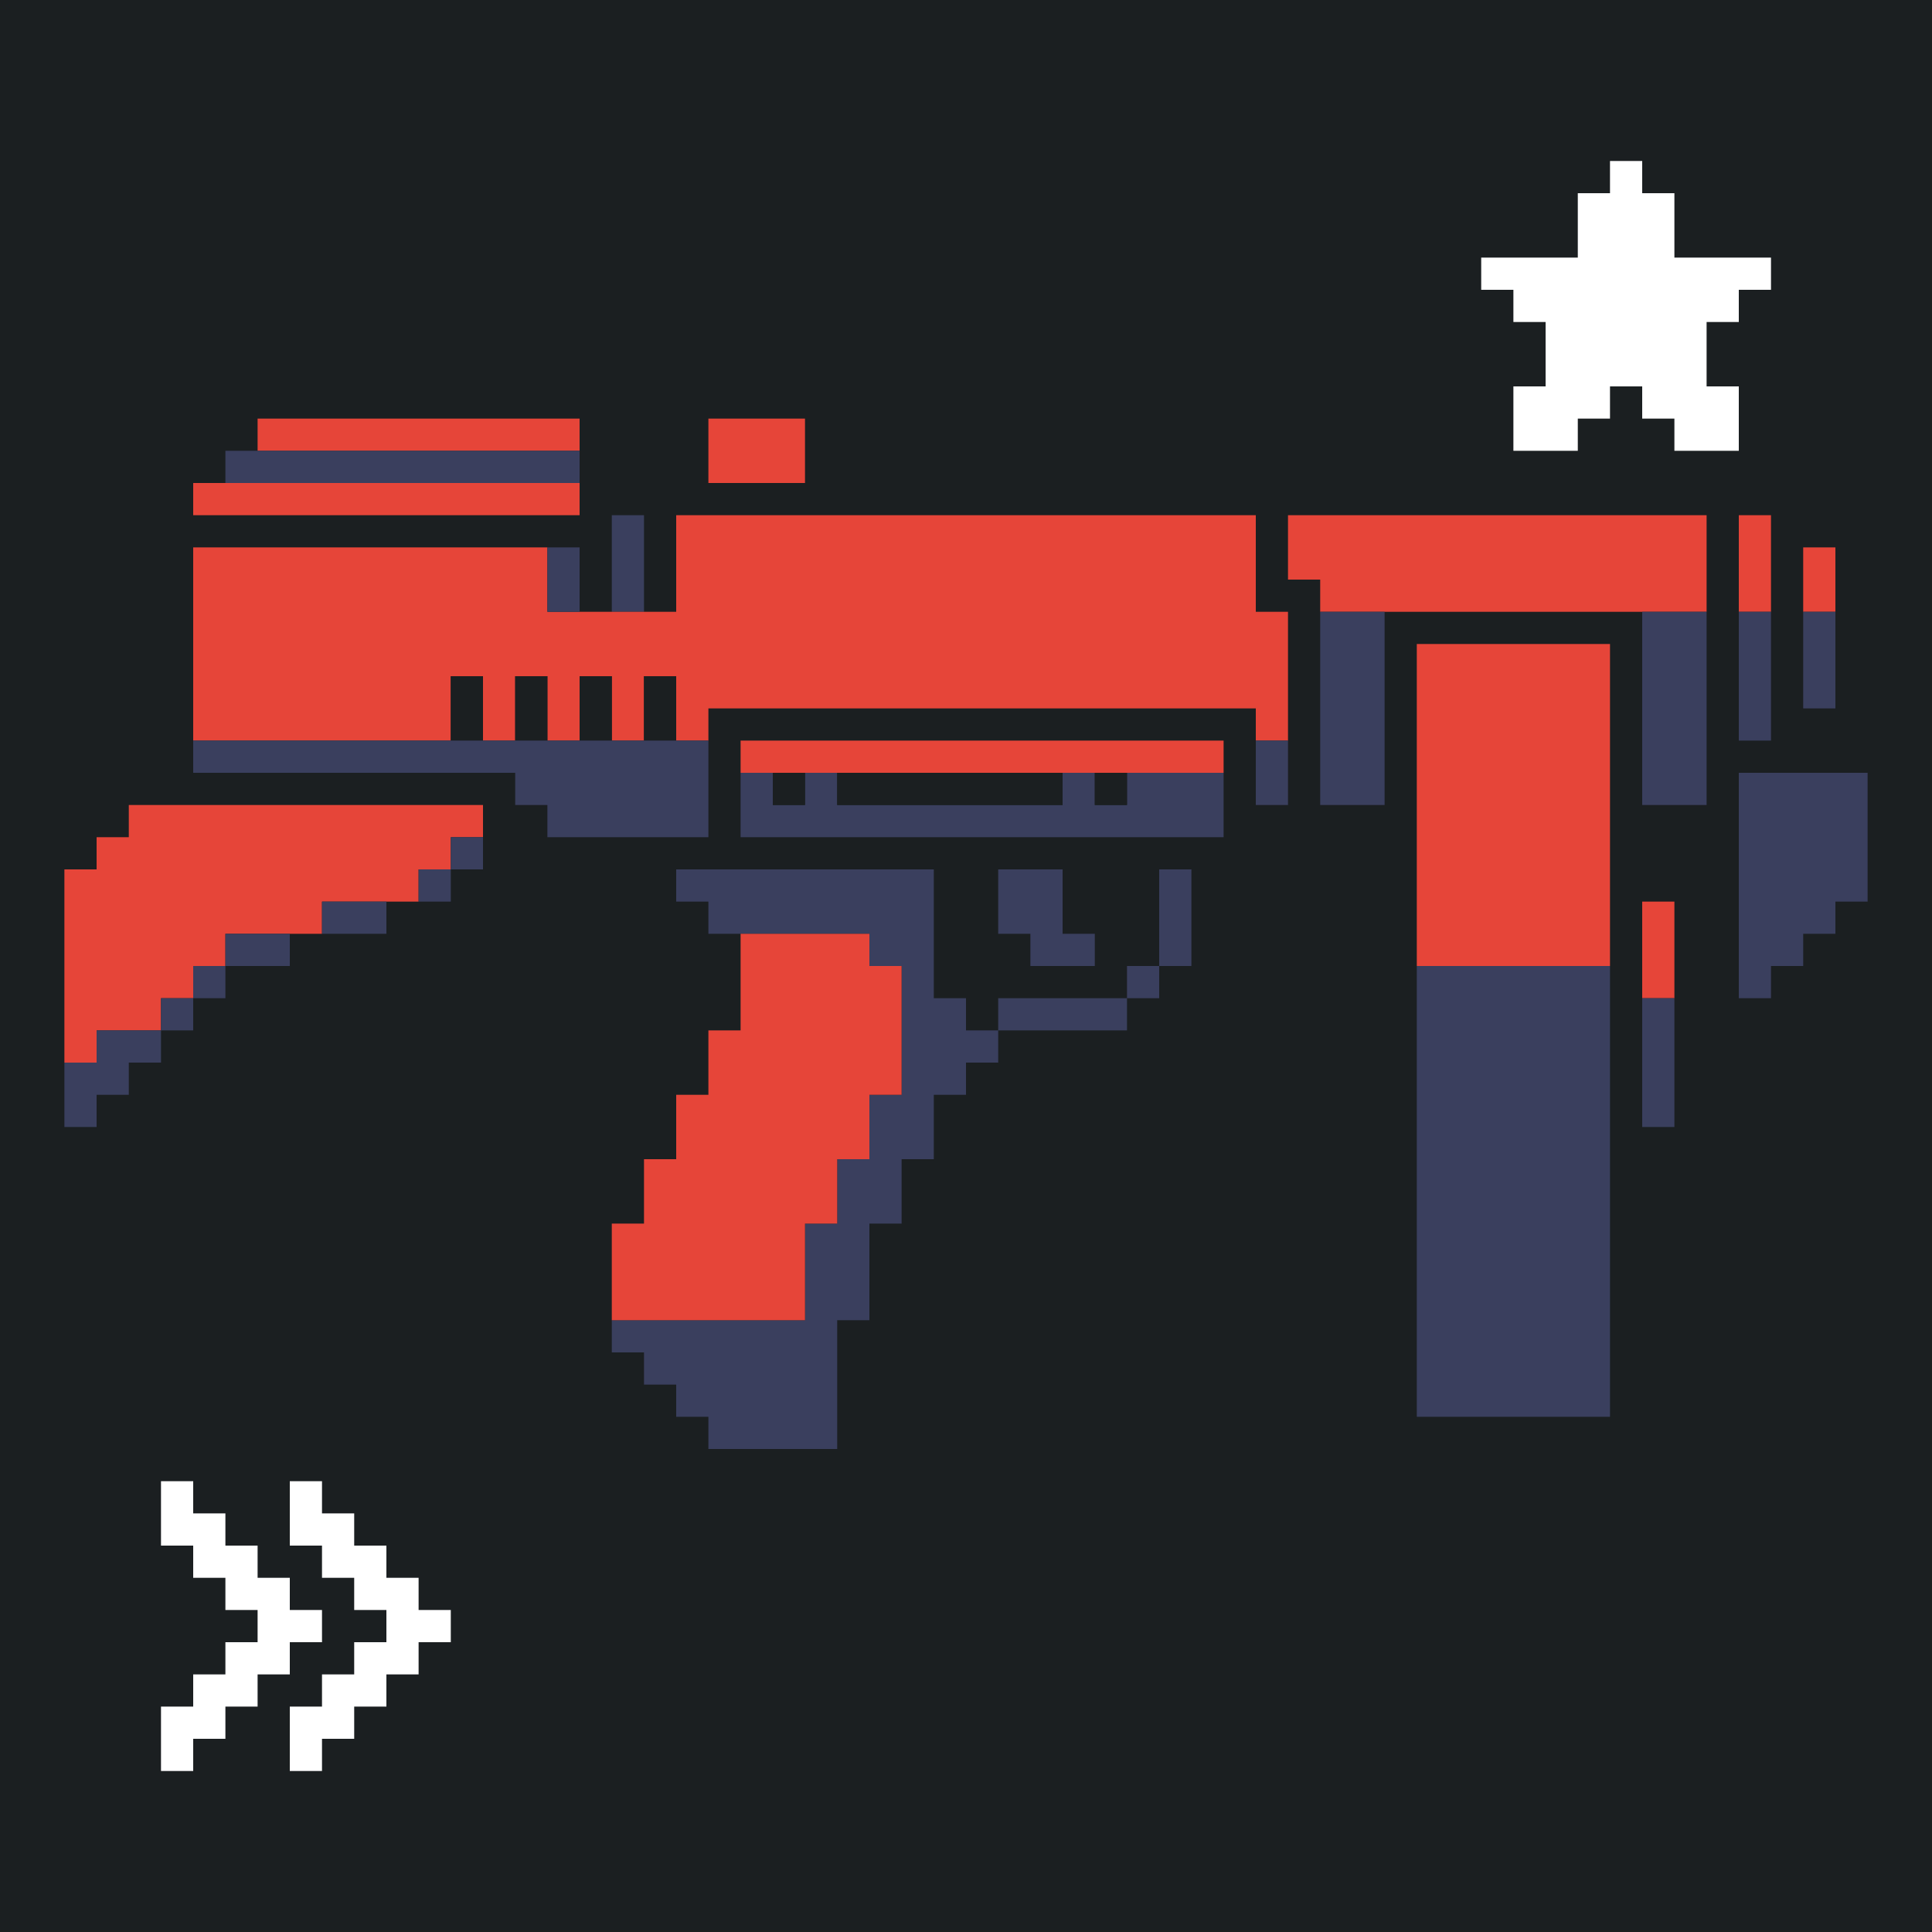
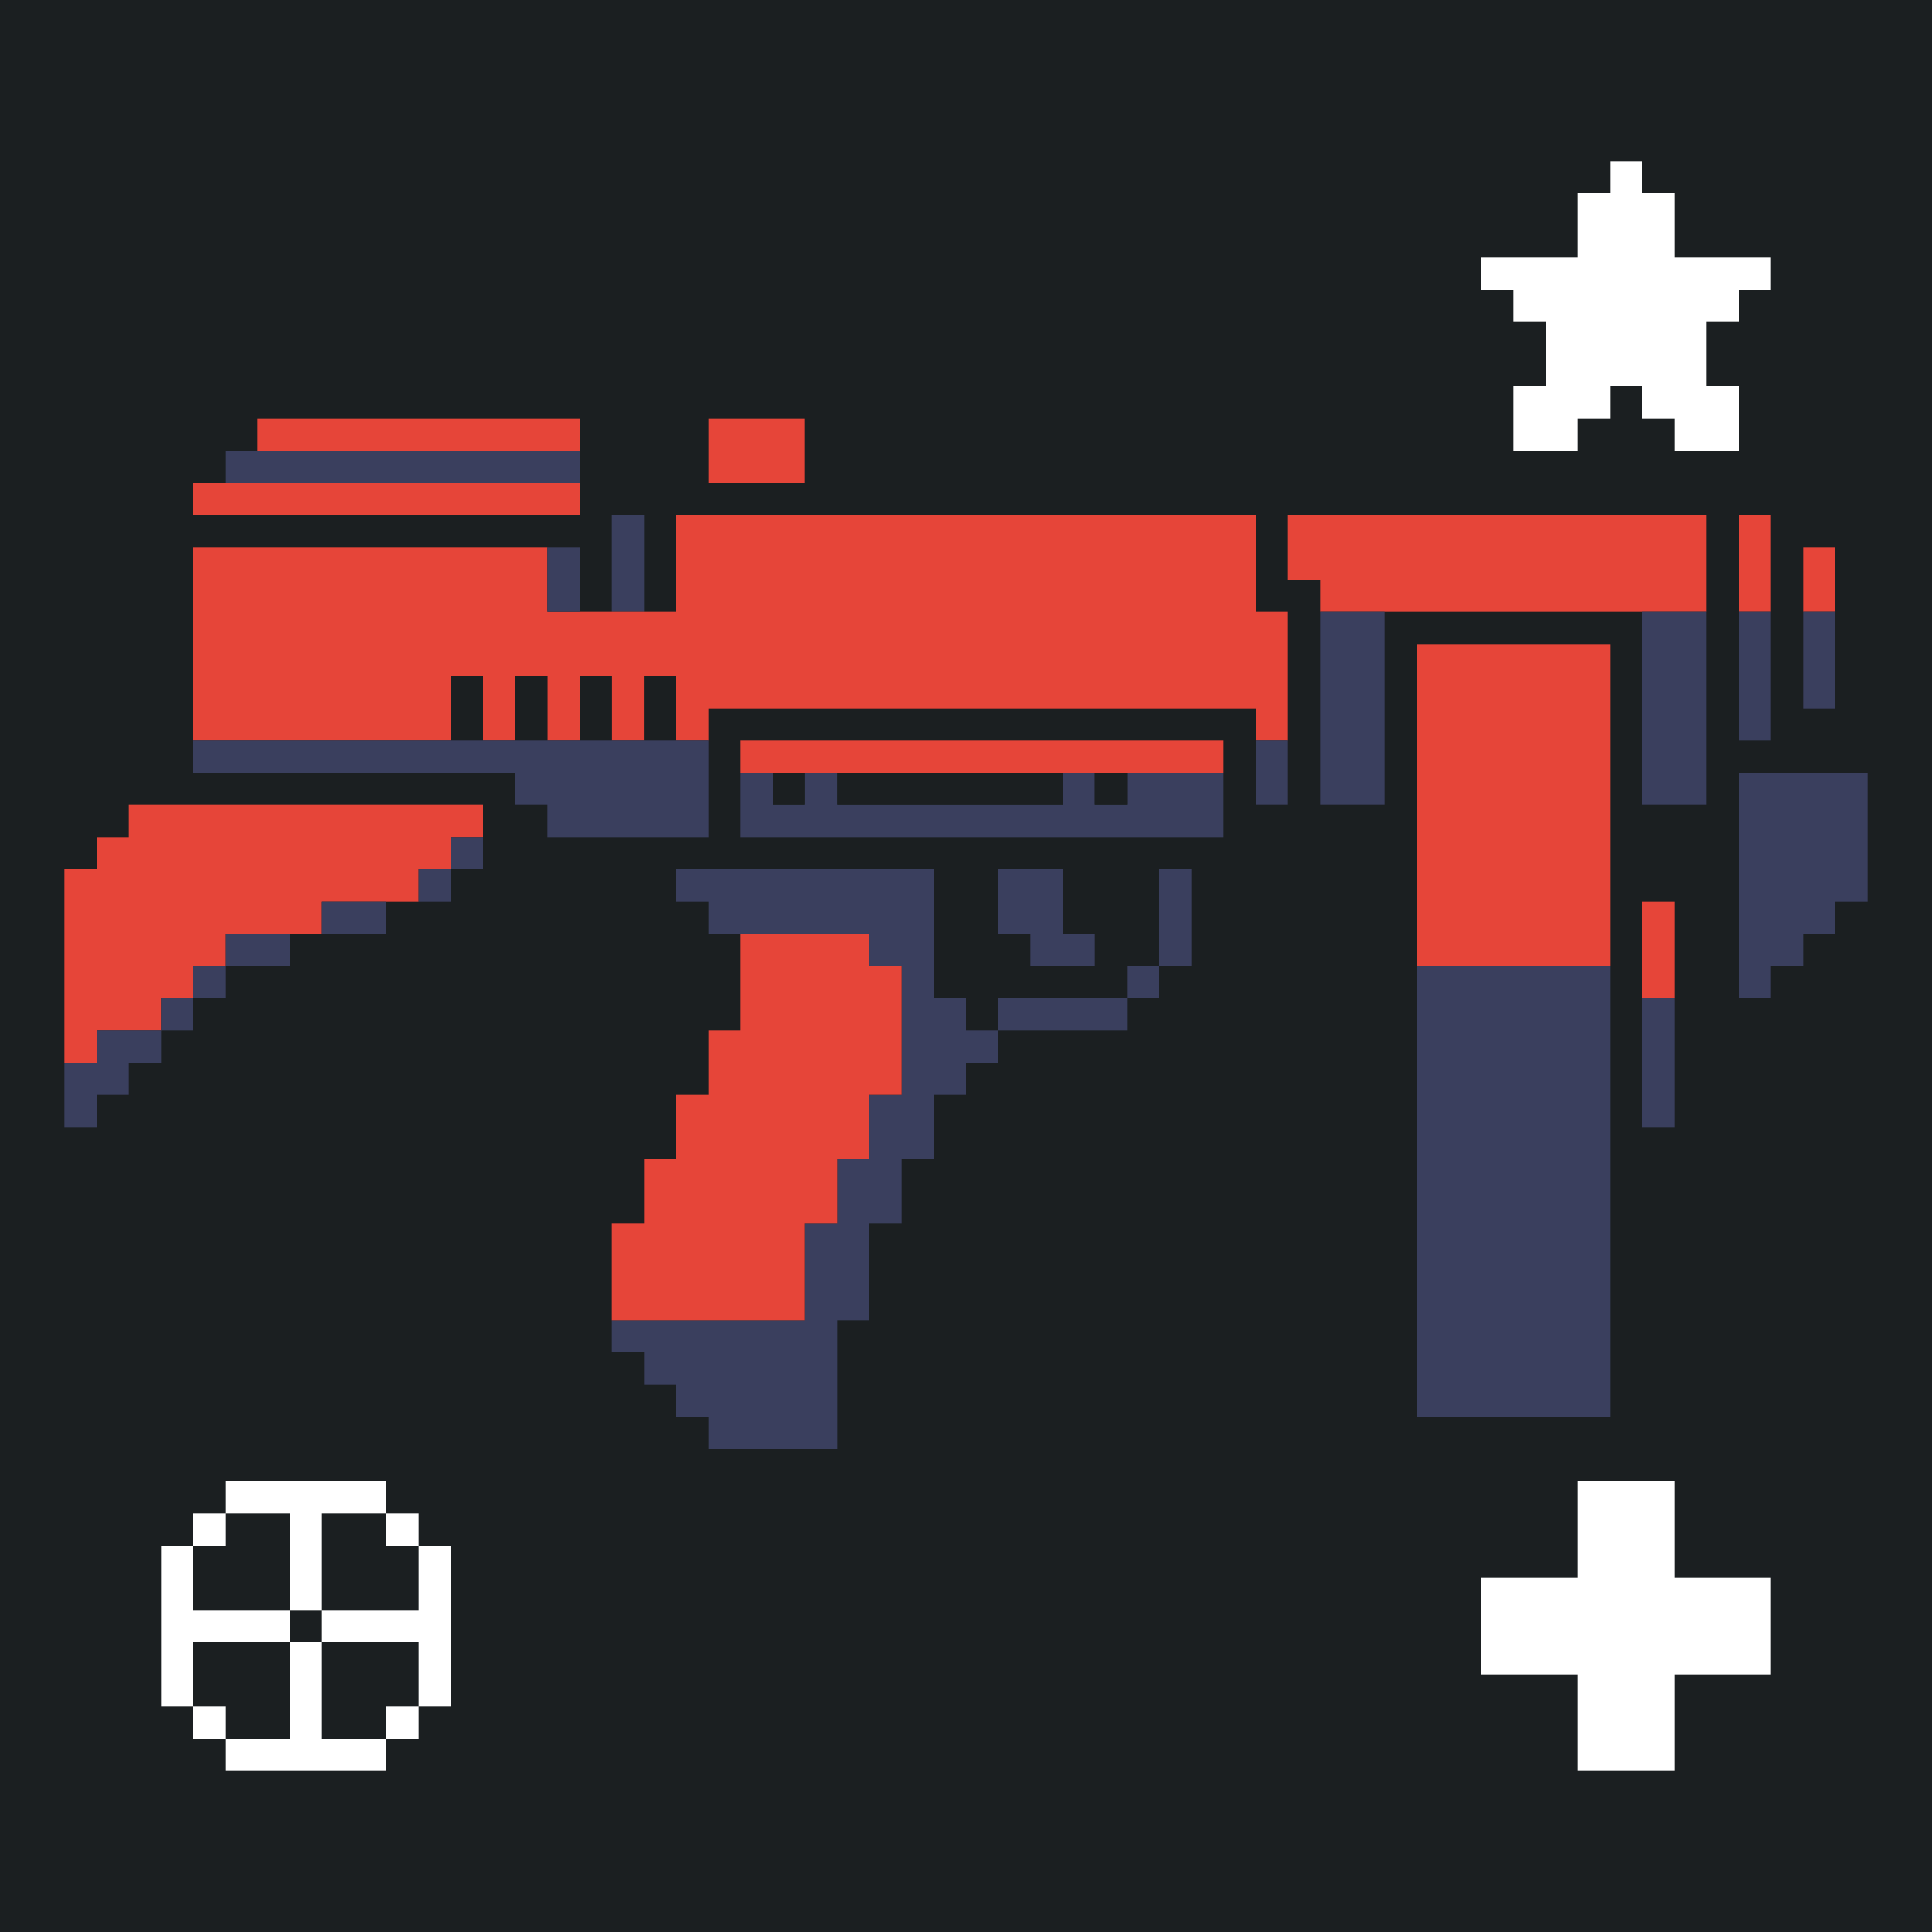
<svg xmlns="http://www.w3.org/2000/svg" width="240" height="240">
  <path style="fill:#1b1f21; stroke:none;" d="M0 0L0 240L240 240L240 0L0 0z" />
  <path style="fill:#e64539; stroke:none;" d="M32 52L32 56L72 56L72 52L32 52M88 52L88 60L100 60L100 52L88 52z" />
  <path style="fill:#3a3f5e; stroke:none;" d="M28 56L28 60L72 60L72 56L28 56z" />
  <path style="fill:#e64539; stroke:none;" d="M24 60L24 64L72 64L72 60L24 60z" />
  <path style="fill:#3a3f5e; stroke:none;" d="M76 64L76 76L80 76L80 64L76 64z" />
  <path style="fill:#e64539; stroke:none;" d="M84 64L84 76L68 76L68 68L24 68L24 92L56 92L56 84L60 84L60 92L64 92L64 84L68 84L68 92L72 92L72 84L76 84L76 92L80 92L80 84L84 84L84 92L88 92L88 88L156 88L156 92L160 92L160 76L156 76L156 64L84 64M160 64L160 72L164 72L164 76L212 76L212 64L160 64M216 64L216 76L220 76L220 64L216 64z" />
  <path style="fill:#3a3f5e; stroke:none;" d="M68 68L68 76L72 76L72 68L68 68z" />
  <path style="fill:#e64539; stroke:none;" d="M224 68L224 76L228 76L228 68L224 68z" />
  <path style="fill:#3a3f5e; stroke:none;" d="M164 76L164 100L172 100L172 76L164 76M204 76L204 100L212 100L212 76L204 76M216 76L216 92L220 92L220 76L216 76M224 76L224 88L228 88L228 76L224 76z" />
  <path style="fill:#e64539; stroke:none;" d="M176 80L176 120L200 120L200 80L176 80z" />
  <path style="fill:#1b1f21; stroke:none;" d="M56 84L56 92L60 92L60 84L56 84M64 84L64 92L68 92L68 84L64 84M72 84L72 92L76 92L76 84L72 84M80 84L80 92L84 92L84 84L80 84z" />
  <path style="fill:#3a3f5e; stroke:none;" d="M24 92L24 96L64 96L64 100L68 100L68 104L88 104L88 92L24 92z" />
  <path style="fill:#e64539; stroke:none;" d="M92 92L92 96L152 96L152 92L92 92z" />
  <path style="fill:#3a3f5e; stroke:none;" d="M156 92L156 100L160 100L160 92L156 92M92 96L92 104L152 104L152 96L140 96L140 100L136 100L136 96L132 96L132 100L104 100L104 96L100 96L100 100L96 100L96 96L92 96z" />
  <path style="fill:#1b1f21; stroke:none;" d="M96 96L96 100L100 100L100 96L96 96M104 96L104 100L132 100L132 96L104 96M136 96L136 100L140 100L140 96L136 96z" />
  <path style="fill:#3a3f5e; stroke:none;" d="M216 96L216 124L220 124L220 120L224 120L224 116L228 116L228 112L232 112L232 96L216 96z" />
  <path style="fill:#e64539; stroke:none;" d="M16 100L16 104L12 104L12 108L8 108L8 132L12 132L12 128L20 128L20 124L24 124L24 120L28 120L28 116L40 116L40 112L52 112L52 108L56 108L56 104L60 104L60 100L16 100z" />
  <path style="fill:#3a3f5e; stroke:none;" d="M56 104L56 108L60 108L60 104L56 104M52 108L52 112L56 112L56 108L52 108M84 108L84 112L88 112L88 116L108 116L108 120L112 120L112 136L108 136L108 144L104 144L104 152L100 152L100 164L76 164L76 168L80 168L80 172L84 172L84 176L88 176L88 180L104 180L104 164L108 164L108 152L112 152L112 144L116 144L116 136L120 136L120 132L124 132L124 128L140 128L140 124L144 124L144 120L148 120L148 108L144 108L144 120L140 120L140 124L124 124L124 128L120 128L120 124L116 124L116 108L84 108M124 108L124 116L128 116L128 120L136 120L136 116L132 116L132 108L124 108M40 112L40 116L48 116L48 112L40 112z" />
  <path style="fill:#e64539; stroke:none;" d="M204 112L204 124L208 124L208 112L204 112z" />
  <path style="fill:#3a3f5e; stroke:none;" d="M28 116L28 120L36 120L36 116L28 116z" />
  <path style="fill:#e64539; stroke:none;" d="M92 116L92 128L88 128L88 136L84 136L84 144L80 144L80 152L76 152L76 164L100 164L100 152L104 152L104 144L108 144L108 136L112 136L112 120L108 120L108 116L92 116z" />
  <path style="fill:#3a3f5e; stroke:none;" d="M24 120L24 124L28 124L28 120L24 120M176 120L176 176L200 176L200 120L176 120M20 124L20 128L24 128L24 124L20 124M204 124L204 140L208 140L208 124L204 124M12 128L12 132L8 132L8 140L12 140L12 136L16 136L16 132L20 132L20 128L12 128z" />
+   <path style="fill:#ffffff; stroke:none;" d="M196 184L196 196L184 196L184 208L196 208L196 220L208 220L208 208L220 208L220 196L208 196L208 184L196 184z" />
  <path style="fill:#1b1f21; stroke:none;" d="M16 180h44v44h-44z" />
-   <path style="fill:#ffffff; stroke:none;" d="M20 184h4v4h-4zM36 184h4v4h-4zM20 188h4v4h-4zM24 188h4v4h-4zM36 188h4v4h-4zM40 188h4v4h-4zM24 192h4v4h-4zM28 192h4v4h-4zM40 192h4v4h-4zM44 192h4v4h-4zM28 196h4v4h-4zM32 196h4v4h-4zM44 196h4v4h-4zM48 196h4v4h-4zM32 200h4v4h-4zM36 200h4v4h-4zM48 200h4v4h-4zM52 200h4v4h-4zM28 204h4v4h-4zM32 204h4v4h-4zM44 204h4v4h-4zM48 204h4v4h-4zM24 208h4v4h-4zM28 208h4v4h-4zM40 208h4v4h-4zM44 208h4v4h-4zM20 212h4v4h-4zM24 212h4v4h-4zM36 212h4v4h-4zM40 212h4v4h-4zM20 216h4v4h-4zM36 216h4v4h-4z" />
+   <path style="fill:#ffffff; stroke:none;" d="M28 184h4v4h-4zM32 184h4v4h-4zM36 184h4v4h-4zM40 184h4v4h-4zM44 184h4v4h-4zM24 188h4v4h-4zM36 188h4v4h-4zM48 188h4v4h-4zM20 192h4v4h-4zM36 192h4v4h-4zM52 192h4v4h-4zM20 196h4v4h-4zM36 196h4v4h-4zM52 196h4v4h-4zM20 200h4v4h-4zM24 200h4v4h-4zM28 200h4v4h-4zM32 200h4v4h-4zM40 200h4v4h-4zM44 200h4v4h-4zM48 200h4v4h-4zM52 200h4v4h-4zM20 204h4v4h-4zM36 204h4v4h-4zM52 204h4v4h-4zM20 208h4v4h-4zM36 208h4v4h-4zM52 208h4v4h-4zM24 212h4v4h-4zM36 212h4v4h-4zM48 212h4v4h-4zM28 216h4v4h-4zM32 216h4v4h-4zM36 216h4v4h-4zM40 216h4v4h-4zM44 216h4v4h-4z" />
  <path style="fill:#1b1f21; stroke:none;" d="M180 16h44v44h-44z" />
  <path style="fill:#ffffff; stroke:none;" d="M200 20h4v4h-4zM196 24h4v4h-4zM200 24h4v4h-4zM204 24h4v4h-4zM196 28h4v4h-4zM200 28h4v4h-4zM204 28h4v4h-4zM184 32h4v4h-4zM188 32h4v4h-4zM192 32h4v4h-4zM196 32h4v4h-4zM200 32h4v4h-4zM204 32h4v4h-4zM208 32h4v4h-4zM212 32h4v4h-4zM216 32h4v4h-4zM188 36h4v4h-4zM192 36h4v4h-4zM196 36h4v4h-4zM200 36h4v4h-4zM204 36h4v4h-4zM208 36h4v4h-4zM212 36h4v4h-4zM192 40h4v4h-4zM196 40h4v4h-4zM200 40h4v4h-4zM204 40h4v4h-4zM208 40h4v4h-4zM192 44h4v4h-4zM196 44h4v4h-4zM200 44h4v4h-4zM204 44h4v4h-4zM208 44h4v4h-4zM188 48h4v4h-4zM192 48h4v4h-4zM196 48h4v4h-4zM204 48h4v4h-4zM208 48h4v4h-4zM212 48h4v4h-4zM188 52h4v4h-4zM192 52h4v4h-4zM208 52h4v4h-4zM212 52h4v4h-4z" />
</svg>
